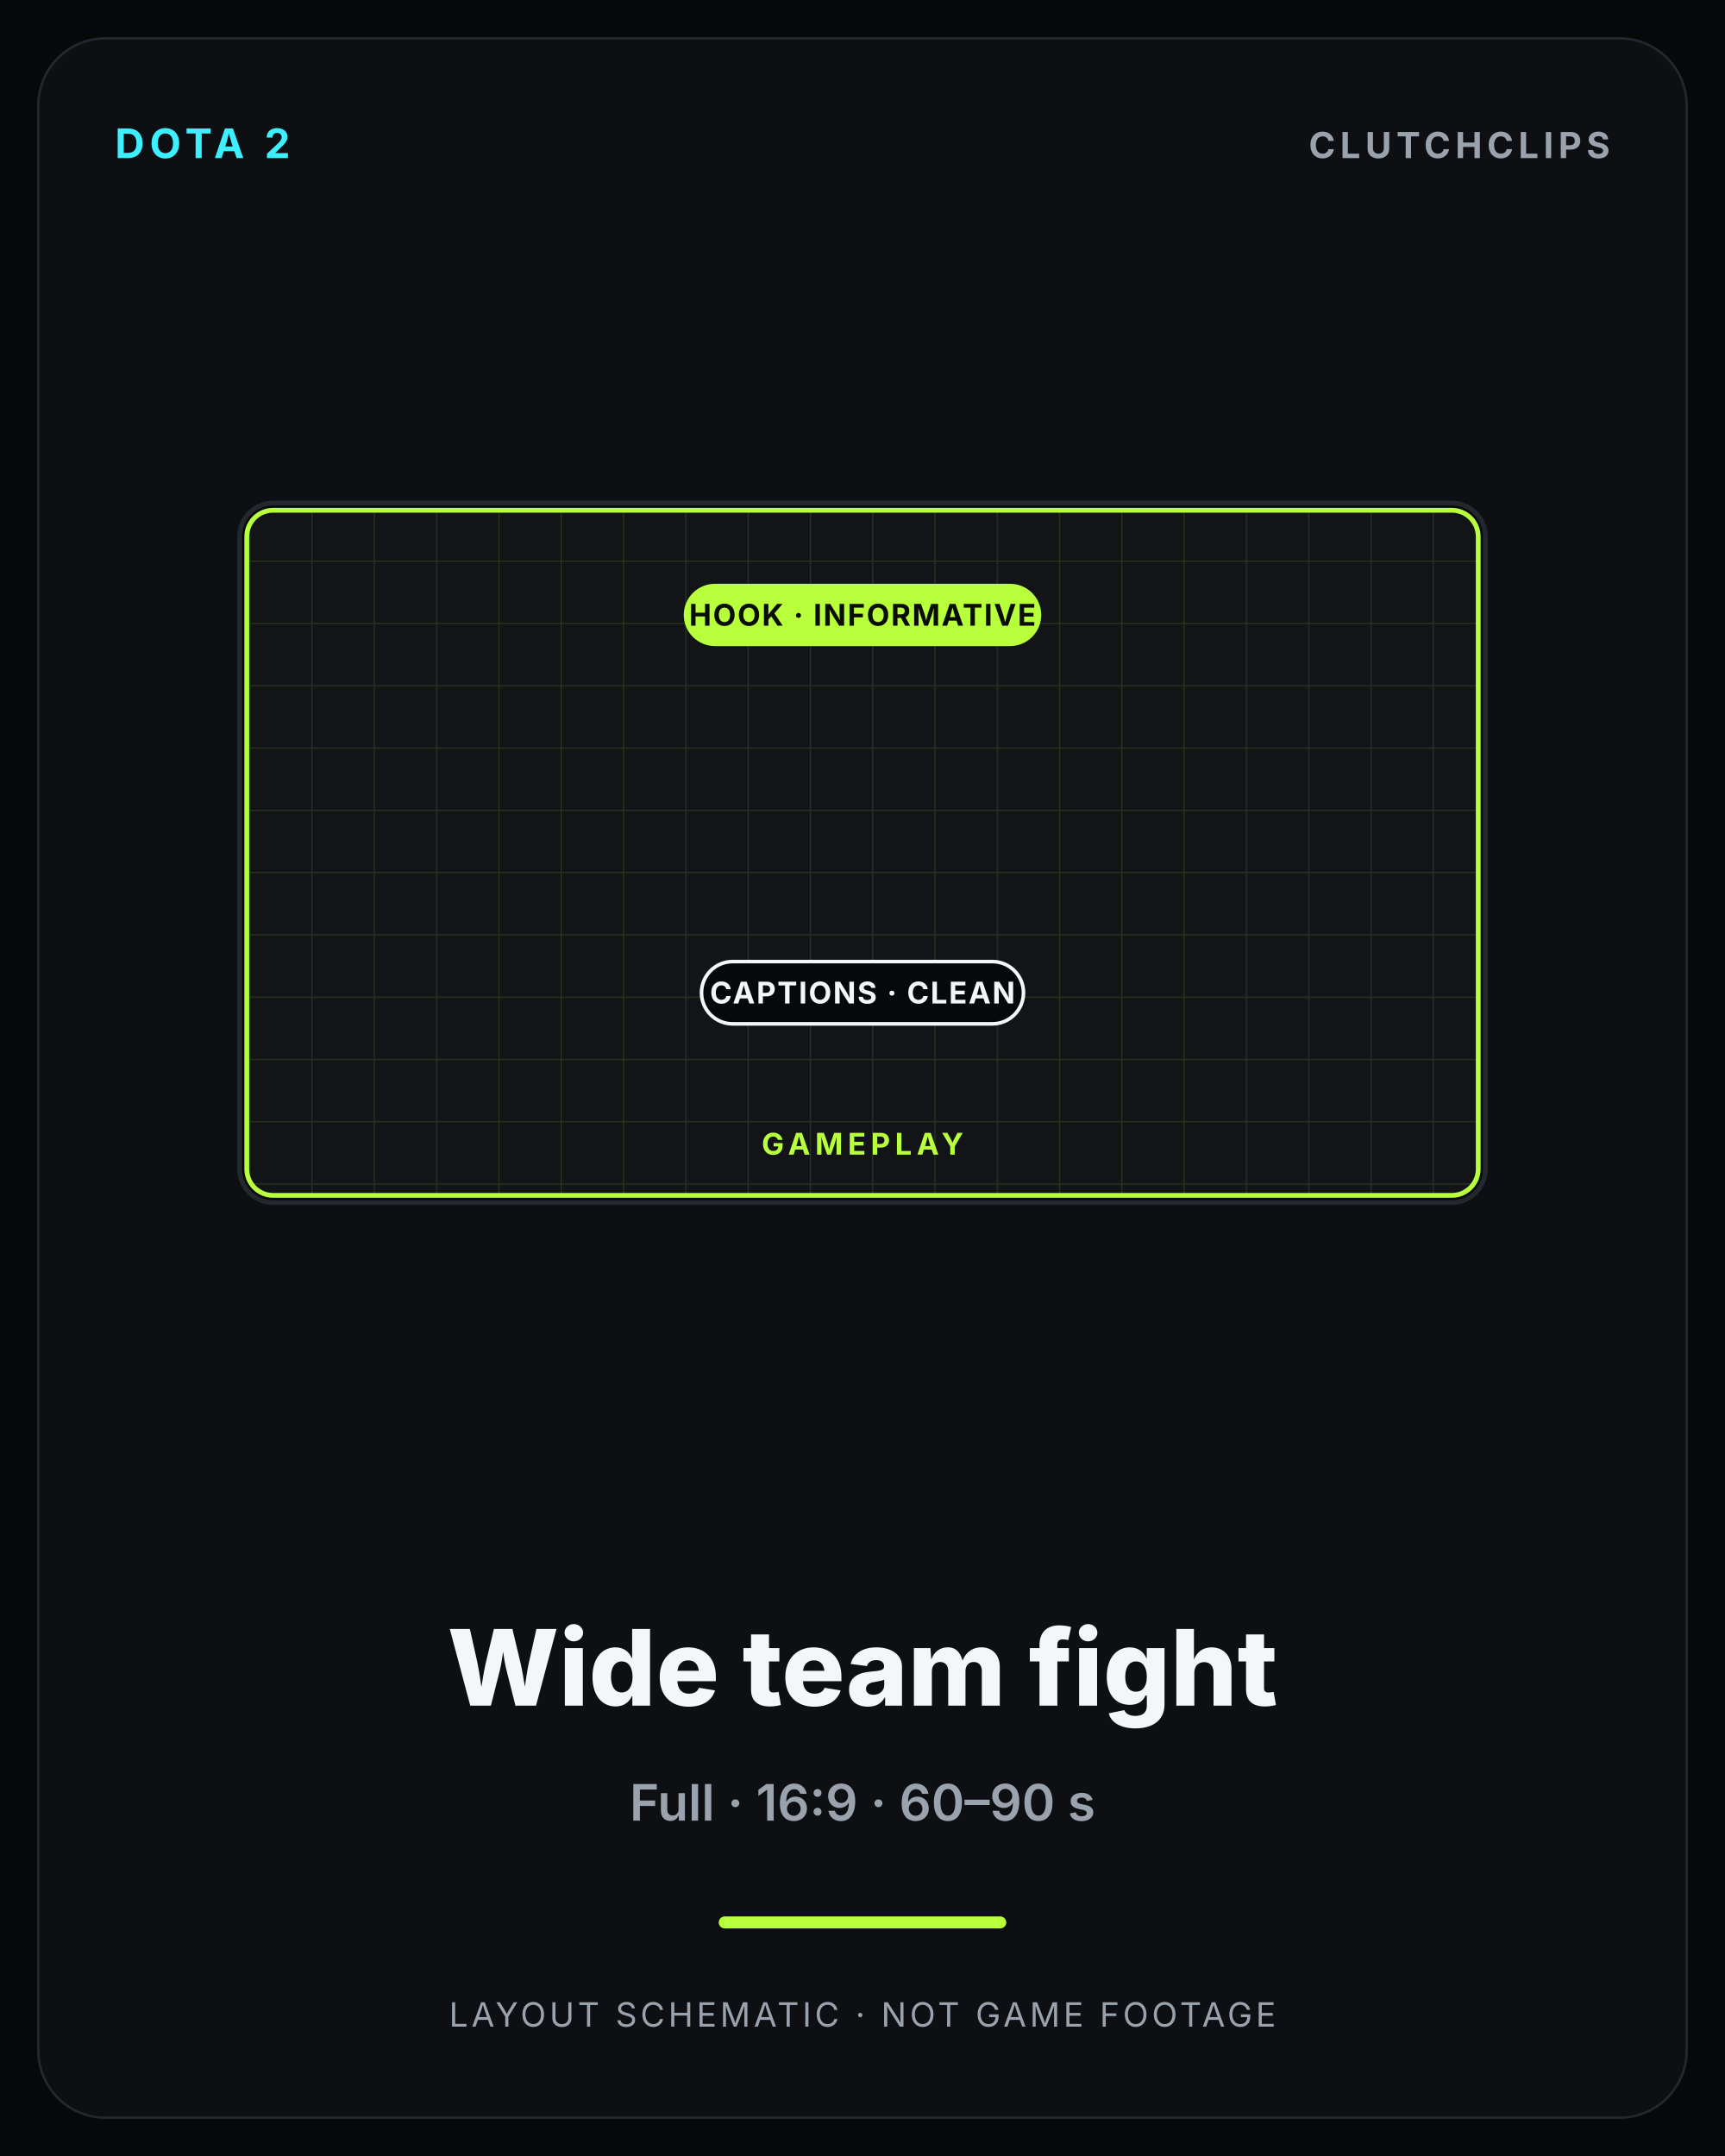
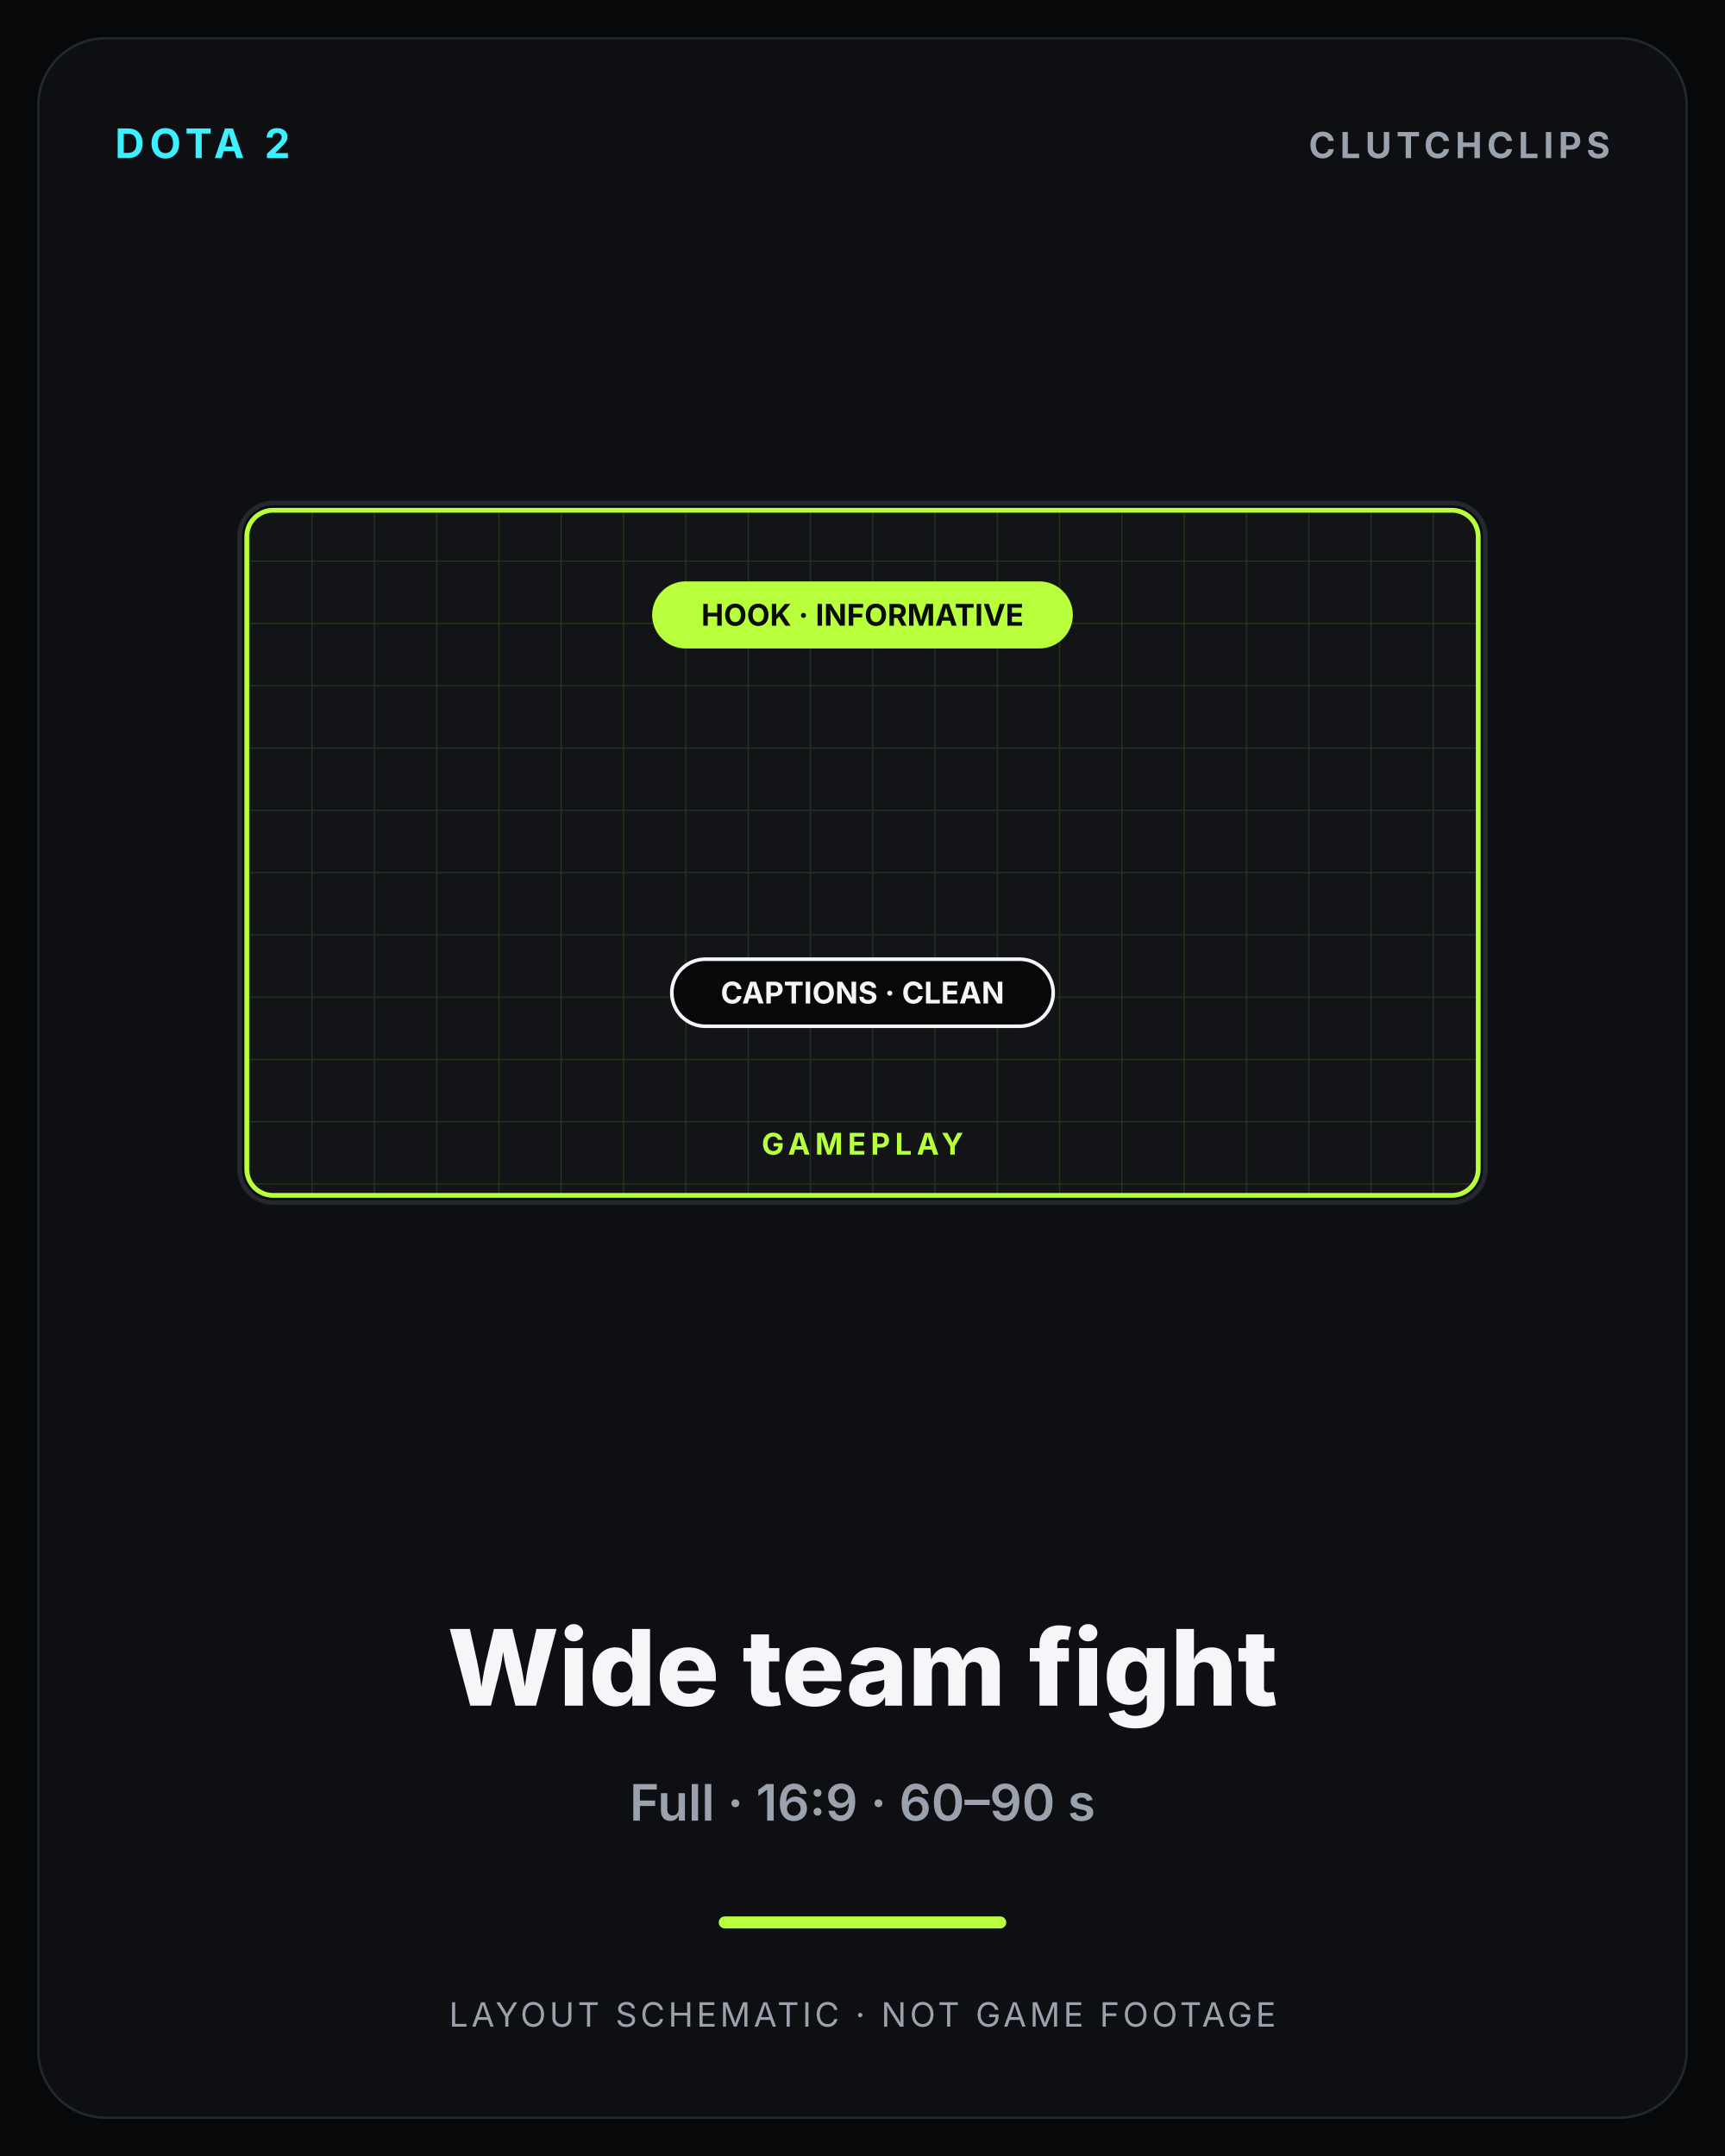
<svg xmlns="http://www.w3.org/2000/svg" viewBox="0 0 720 900" width="720" height="900" role="img" aria-label="Wide team fight: Full layout, 16:9" font-family="Inter, 'Helvetica Neue', Arial, sans-serif">
  <defs>
    <pattern id="grid" width="26" height="26" patternUnits="userSpaceOnUse">
      <path d="M26 0H0V26" fill="none" stroke="#b8ff3c" stroke-opacity="0.13" stroke-width="1" />
    </pattern>
  </defs>
  <rect width="720" height="900" fill="#07080a" />
  <rect x="16" y="16" width="688" height="868" rx="28" fill="#0d0f12" stroke="#23272e" />
  <text x="48" y="66" font-size="17" font-weight="700" letter-spacing="2.2" fill="#3cf0ff">DOTA 2</text>
  <text x="672" y="66" text-anchor="end" font-size="15" font-weight="700" letter-spacing="2" fill="#9aa3ad">CLUTCHCLIPS</text>
  <rect x="100" y="210" width="520" height="292" rx="14" fill="#07080a" stroke="#23272e" stroke-width="2" />
  <rect x="103" y="213" width="514" height="286" rx="11" fill="#121418" />
  <rect x="103" y="213" width="514" height="286" rx="11" fill="url(#grid)" stroke="#b8ff3c" stroke-width="2" />
  <text x="360" y="482" text-anchor="middle" font-size="12.5" font-weight="700" letter-spacing="2" fill="#b8ff3c">GAMEPLAY</text>
-   <rect x="285.4" y="243.7" width="149.2" height="26" rx="13" fill="#b8ff3c" />
-   <text x="360" y="261.2" text-anchor="middle" font-size="12.5" font-weight="700" letter-spacing="0.6" fill="#0a0d05">HOOK · INFORMATIVE</text>
-   <rect x="292.8" y="401.4" width="134.4" height="26" rx="13" fill="#07080a" stroke="#f4f6f8" stroke-width="1.5" />
-   <text x="360" y="418.9" text-anchor="middle" font-size="12.5" font-weight="700" letter-spacing="0.6" fill="#f4f6f8">CAPTIONS · CLEAN</text>
+   <rect x="272.2" y="242.7" width="175.6" height="28" rx="14" fill="#b8ff3c" />
+   <text x="360" y="261.2" text-anchor="middle" font-size="12.5" font-weight="700" textLength="147.6" lengthAdjust="spacingAndGlyphs" fill="#0a0d05">HOOK · INFORMATIVE</text>
+   <rect x="280.4" y="400.4" width="159.2" height="28" rx="14" fill="#07080a" stroke="#f4f6f8" stroke-width="1.5" />
+   <text x="360" y="418.9" text-anchor="middle" font-size="12.5" font-weight="700" textLength="131.2" lengthAdjust="spacingAndGlyphs" fill="#f4f6f8">CAPTIONS · CLEAN</text>
  <text x="360" y="712" text-anchor="middle" font-size="44" font-weight="800" fill="#f4f6f8">Wide team fight</text>
  <text x="360" y="760" text-anchor="middle" font-size="21" font-weight="600" fill="#9aa3ad">Full  ·  16:9  ·  60–90 s</text>
  <rect x="300" y="800" width="120" height="5" rx="2.5" fill="#b8ff3c" />
  <text x="360" y="846" text-anchor="middle" font-size="14" letter-spacing="1.4" fill="#9aa3ad">LAYOUT SCHEMATIC · NOT GAME FOOTAGE</text>
</svg>
